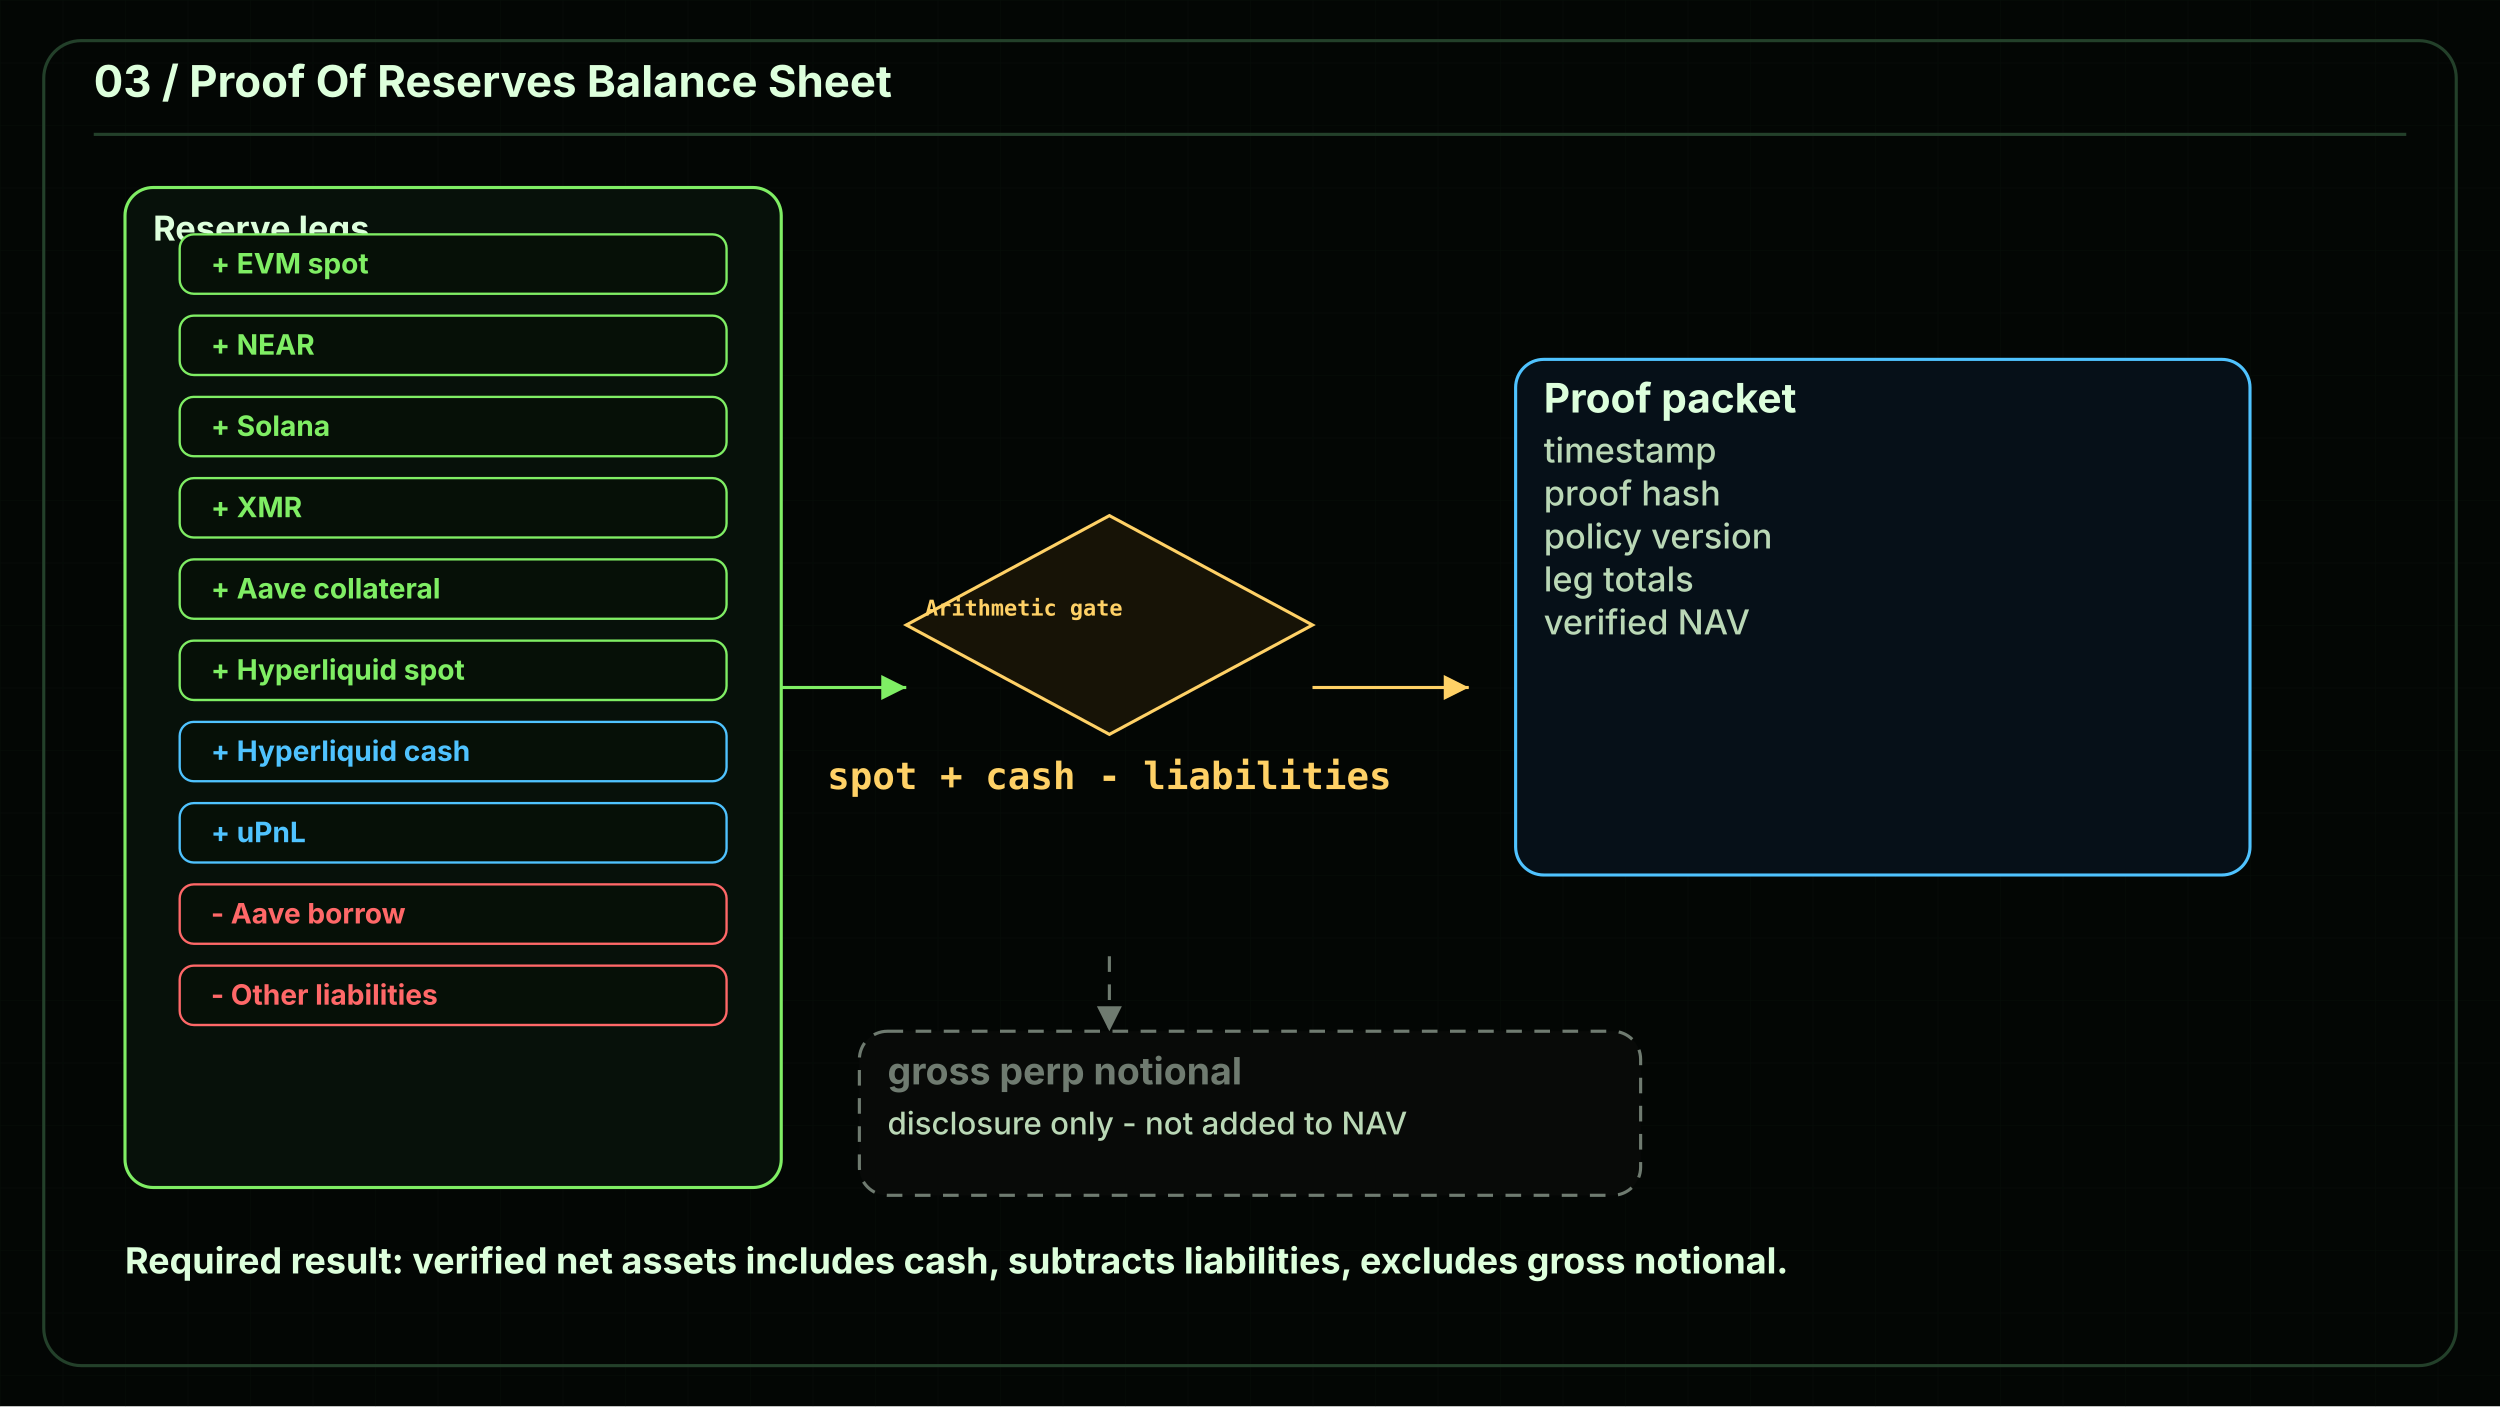
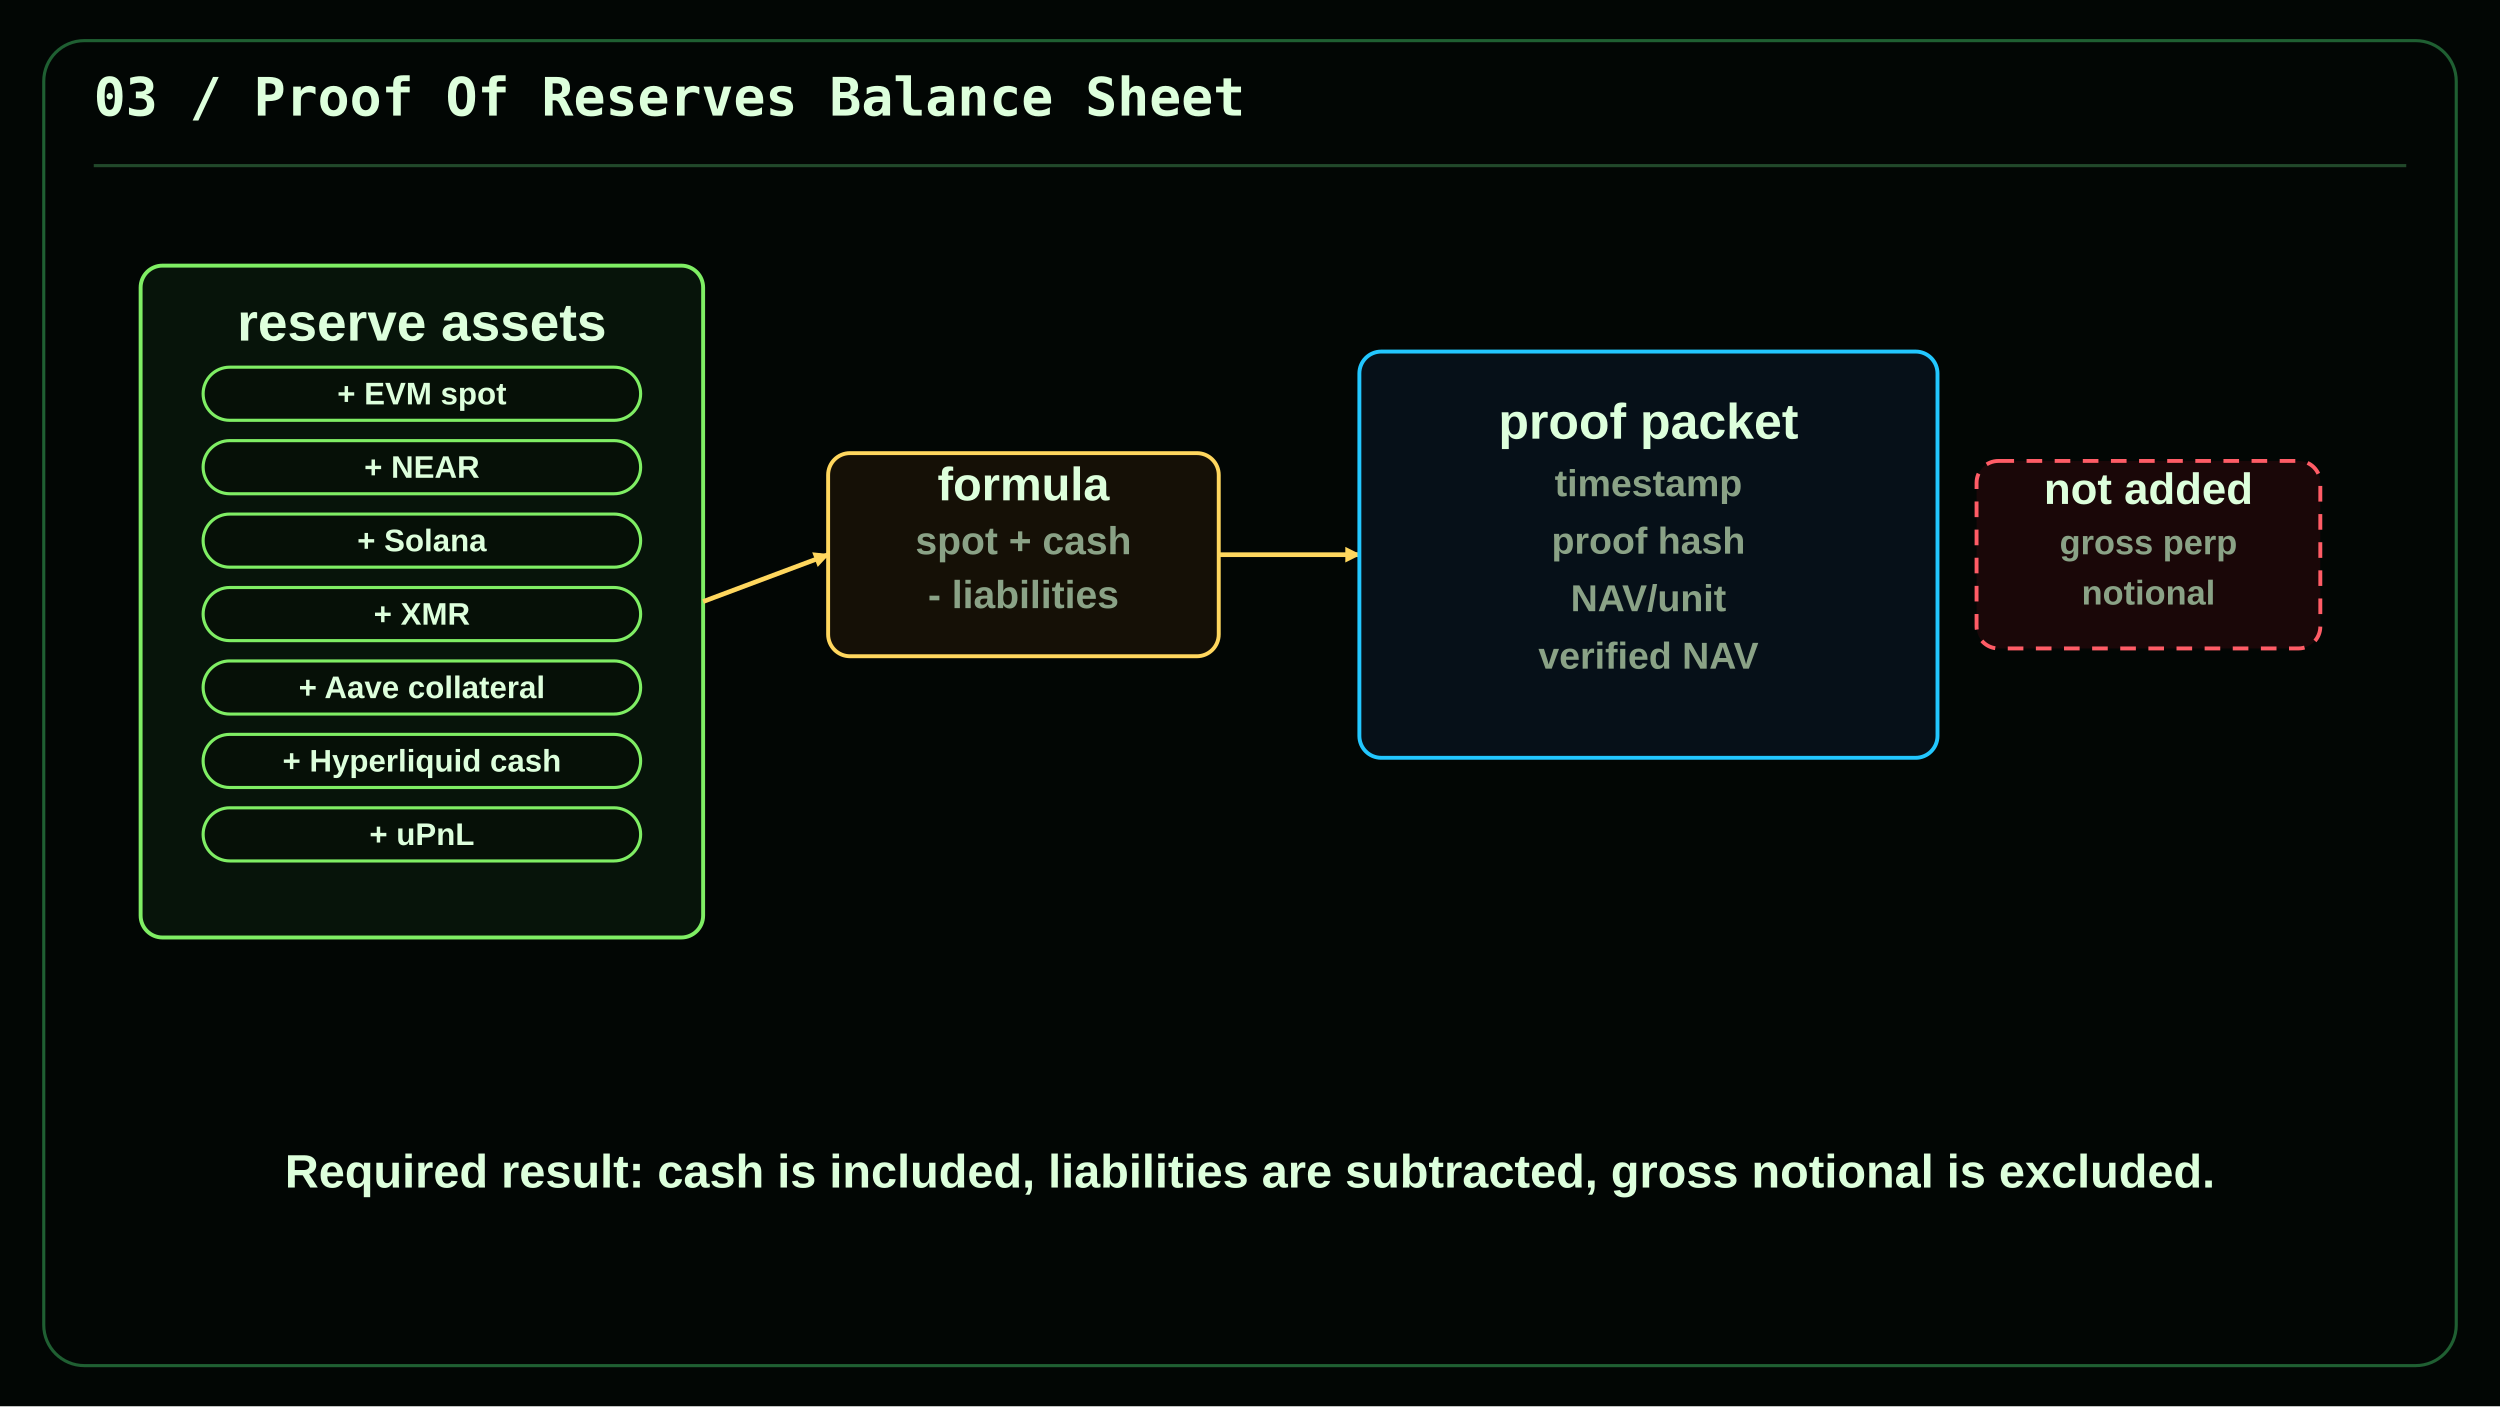
- <svg xmlns="http://www.w3.org/2000/svg" width="1600" height="900" viewBox="0 0 1600 900" role="img" aria-label="03 / Proof Of Reserves Balance Sheet">
+ <svg xmlns="http://www.w3.org/2000/svg" width="1600" height="900" viewBox="0 0 1600 900">
+   <rect width="1600" height="900" fill="#020604" />
  <defs>
-     <marker id="arrow-mint" markerWidth="12" markerHeight="12" refX="10" refY="6" orient="auto">
-       <path d="M2 2 L10 6 L2 10 Z" fill="#7fee64" />
+     <marker id="arrow-mint" viewBox="0 0 10 10" markerWidth="10" markerHeight="10" refX="9" refY="5" orient="auto" markerUnits="userSpaceOnUse">
+       <path d="M0 0 L10 5 L0 10 Z" fill="#7fee64" />
    </marker>
-     <marker id="arrow-cyan" markerWidth="12" markerHeight="12" refX="10" refY="6" orient="auto">
-       <path d="M2 2 L10 6 L2 10 Z" fill="#4fc3ff" />
+     <marker id="arrow-cyan" viewBox="0 0 10 10" markerWidth="10" markerHeight="10" refX="9" refY="5" orient="auto" markerUnits="userSpaceOnUse">
+       <path d="M0 0 L10 5 L0 10 Z" fill="#22c7ff" />
    </marker>
-     <marker id="arrow-amber" markerWidth="12" markerHeight="12" refX="10" refY="6" orient="auto">
-       <path d="M2 2 L10 6 L2 10 Z" fill="#ffd166" />
+     <marker id="arrow-amber" viewBox="0 0 10 10" markerWidth="10" markerHeight="10" refX="9" refY="5" orient="auto" markerUnits="userSpaceOnUse">
+       <path d="M0 0 L10 5 L0 10 Z" fill="#ffd75e" />
    </marker>
-     <marker id="arrow-red" markerWidth="12" markerHeight="12" refX="10" refY="6" orient="auto">
-       <path d="M2 2 L10 6 L2 10 Z" fill="#ff6868" />
+     <marker id="arrow-purple" viewBox="0 0 10 10" markerWidth="10" markerHeight="10" refX="9" refY="5" orient="auto" markerUnits="userSpaceOnUse">
+       <path d="M0 0 L10 5 L0 10 Z" fill="#b17aff" />
    </marker>
-     <marker id="arrow-gray" markerWidth="12" markerHeight="12" refX="10" refY="6" orient="auto">
-       <path d="M2 2 L10 6 L2 10 Z" fill="#6f7b70" />
-     </marker>
-     <filter id="glow">
-       <feGaussianBlur stdDeviation="3" result="b" />
-       <feMerge>
-         <feMergeNode in="b" />
-         <feMergeNode in="SourceGraphic" />
-       </feMerge>
-     </filter>
-     <pattern id="grid" width="40" height="40" patternUnits="userSpaceOnUse">
-       <path d="M40 0H0V40" fill="none" stroke="#0d1c11" stroke-width="1" opacity="0.45" />
-     </pattern>
  </defs>
-   <rect width="1600" height="900" fill="#030604" />
-   <rect width="1600" height="900" fill="url(#grid)" opacity="0.55" />
-   <rect x="28" y="26" width="1544" height="848" rx="24" fill="none" stroke="#23402a" stroke-width="2" />
-   <text x="60" y="62" fill="#ddffdc" font-family="Inter, Arial, sans-serif" font-size="28" font-weight="700" text-anchor="start" opacity="1">03 / Proof Of Reserves Balance Sheet</text>
-   <line x1="60" y1="86" x2="1540" y2="86" stroke="#23402a" stroke-width="2" opacity="1" />
-   <rect x="80" y="120" width="420" height="640" rx="18" fill="#07110a" stroke="#7fee64" stroke-width="2" opacity="1" />
-   <text x="98" y="154" fill="#ddffdc" font-family="Inter, Arial, sans-serif" font-size="22" font-weight="700" opacity="1">
-     <tspan x="98" dy="0">Reserve legs</tspan>
-   </text>
-   <rect x="115" y="150" width="350" height="38" rx="9" fill="#061007" stroke="#7fee64" stroke-width="1.5" />
-   <text x="135" y="175" fill="#7fee64" font-family="Inter, Arial, sans-serif" font-size="18" font-weight="700" text-anchor="start" opacity="1">+ EVM spot</text>
-   <rect x="115" y="202" width="350" height="38" rx="9" fill="#061007" stroke="#7fee64" stroke-width="1.5" />
-   <text x="135" y="227" fill="#7fee64" font-family="Inter, Arial, sans-serif" font-size="18" font-weight="700" text-anchor="start" opacity="1">+ NEAR</text>
-   <rect x="115" y="254" width="350" height="38" rx="9" fill="#061007" stroke="#7fee64" stroke-width="1.5" />
-   <text x="135" y="279" fill="#7fee64" font-family="Inter, Arial, sans-serif" font-size="18" font-weight="700" text-anchor="start" opacity="1">+ Solana</text>
-   <rect x="115" y="306" width="350" height="38" rx="9" fill="#061007" stroke="#7fee64" stroke-width="1.5" />
-   <text x="135" y="331" fill="#7fee64" font-family="Inter, Arial, sans-serif" font-size="18" font-weight="700" text-anchor="start" opacity="1">+ XMR</text>
-   <rect x="115" y="358" width="350" height="38" rx="9" fill="#061007" stroke="#7fee64" stroke-width="1.5" />
-   <text x="135" y="383" fill="#7fee64" font-family="Inter, Arial, sans-serif" font-size="18" font-weight="700" text-anchor="start" opacity="1">+ Aave collateral</text>
-   <rect x="115" y="410" width="350" height="38" rx="9" fill="#061007" stroke="#7fee64" stroke-width="1.5" />
-   <text x="135" y="435" fill="#7fee64" font-family="Inter, Arial, sans-serif" font-size="18" font-weight="700" text-anchor="start" opacity="1">+ Hyperliquid spot</text>
-   <rect x="115" y="462" width="350" height="38" rx="9" fill="#061007" stroke="#4fc3ff" stroke-width="1.5" />
-   <text x="135" y="487" fill="#4fc3ff" font-family="Inter, Arial, sans-serif" font-size="18" font-weight="700" text-anchor="start" opacity="1">+ Hyperliquid cash</text>
-   <rect x="115" y="514" width="350" height="38" rx="9" fill="#061007" stroke="#4fc3ff" stroke-width="1.5" />
-   <text x="135" y="539" fill="#4fc3ff" font-family="Inter, Arial, sans-serif" font-size="18" font-weight="700" text-anchor="start" opacity="1">+ uPnL</text>
-   <rect x="115" y="566" width="350" height="38" rx="9" fill="#061007" stroke="#ff6868" stroke-width="1.5" />
-   <text x="135" y="591" fill="#ff6868" font-family="Inter, Arial, sans-serif" font-size="18" font-weight="700" text-anchor="start" opacity="1">- Aave borrow</text>
-   <rect x="115" y="618" width="350" height="38" rx="9" fill="#061007" stroke="#ff6868" stroke-width="1.5" />
-   <text x="135" y="643" fill="#ff6868" font-family="Inter, Arial, sans-serif" font-size="18" font-weight="700" text-anchor="start" opacity="1">- Other liabilities</text>
-   <polygon points="710,330.0 840.0,400 710,470.0 580.0,400" fill="#171306" stroke="#ffd166" stroke-width="2" />
-   <text x="592.0" y="394" fill="#ffd166" font-family="IBM Plex Mono, ui-monospace, SFMono-Regular, Menlo, monospace" font-size="14" font-weight="700" opacity="1">
-     <tspan x="592.0" dy="0">Arithmetic gate</tspan>
-   </text>
-   <text x="710" y="505" fill="#ffd166" font-family="IBM Plex Mono, ui-monospace, SFMono-Regular, Menlo, monospace" font-size="24" font-weight="800" text-anchor="middle" opacity="1">spot + cash - liabilities</text>
-   <line x1="500" y1="440" x2="580" y2="440" stroke="#7fee64" stroke-width="2" marker-end="url(#arrow-mint)" opacity="1" />
-   <line x1="840" y1="440" x2="940" y2="440" stroke="#ffd166" stroke-width="2" marker-end="url(#arrow-amber)" opacity="1" />
-   <rect x="970" y="230" width="470" height="330" rx="18" fill="#061018" stroke="#4fc3ff" stroke-width="2" opacity="1" />
-   <text x="988" y="264" fill="#ddffdc" font-family="Inter, Arial, sans-serif" font-size="26" font-weight="700" opacity="1">
-     <tspan x="988" dy="0">Proof packet</tspan>
-   </text>
-   <text x="988" y="296" fill="#bad8b6" font-family="Inter, Arial, sans-serif" font-size="22" font-weight="500" opacity="1">
-     <tspan x="988" dy="0">timestamp</tspan>
-     <tspan x="988" dy="27.5">proof hash</tspan>
-     <tspan x="988" dy="27.5">policy version</tspan>
-     <tspan x="988" dy="27.5">leg totals</tspan>
-     <tspan x="988" dy="27.5">verified NAV</tspan>
-   </text>
-   <rect x="550" y="660" width="500" height="105" rx="18" fill="#080a08" stroke="#6f7b70" stroke-width="2" stroke-dasharray="10 8" opacity="1" />
-   <text x="568" y="694" fill="#6f7b70" font-family="Inter, Arial, sans-serif" font-size="24" font-weight="700" opacity="1">
-     <tspan x="568" dy="0">gross perp notional</tspan>
-   </text>
-   <text x="568" y="726" fill="#bad8b6" font-family="Inter, Arial, sans-serif" font-size="20" font-weight="500" opacity="1">
-     <tspan x="568" dy="0">disclosure only - not added to NAV</tspan>
-   </text>
-   <line x1="710" y1="612" x2="710" y2="660" stroke="#6f7b70" stroke-width="2" stroke-dasharray="10 8" marker-end="url(#arrow-gray)" opacity="1" />
-   <text x="80" y="815" fill="#ddffdc" font-family="Inter, Arial, sans-serif" font-size="23" font-weight="700" text-anchor="start" opacity="1">Required result: verified net assets includes cash, subtracts liabilities, excludes gross notional.</text>
+   <rect x="28" y="26" width="1544" height="848" rx="26" fill="#020604" stroke="#1f5f32" stroke-width="2" />
+   <text x="60" y="74" font-family="IBM Plex Mono, ui-monospace, monospace" font-size="34" font-weight="800" fill="#ddffdc">03 / Proof Of Reserves Balance Sheet</text>
+   <line x1="60" y1="106" x2="1540" y2="106" stroke="#21482a" stroke-width="2" />
+   <rect x="90" y="170" width="360" height="430" rx="14" fill="#07140a" stroke="#7fee64" stroke-width="2.5" />
+   <text x="270.0" y="218" text-anchor="middle" font-family="Inter Tight, Arial, sans-serif" font-size="34" font-weight="800" fill="#ddffdc">reserve assets</text>
+   <rect x="130" y="235" width="280" height="34" rx="17.0" fill="#061007" stroke="#7fee64" stroke-width="2" />
+   <text x="270.0" y="258.8" text-anchor="middle" font-family="Inter Tight, Arial, sans-serif" font-size="20" font-weight="700" fill="#ddffdc">+ EVM spot</text>
+   <rect x="130" y="282" width="280" height="34" rx="17.0" fill="#061007" stroke="#7fee64" stroke-width="2" />
+   <text x="270.0" y="305.8" text-anchor="middle" font-family="Inter Tight, Arial, sans-serif" font-size="20" font-weight="700" fill="#ddffdc">+ NEAR</text>
+   <rect x="130" y="329" width="280" height="34" rx="17.0" fill="#061007" stroke="#7fee64" stroke-width="2" />
+   <text x="270.0" y="352.8" text-anchor="middle" font-family="Inter Tight, Arial, sans-serif" font-size="20" font-weight="700" fill="#ddffdc">+ Solana</text>
+   <rect x="130" y="376" width="280" height="34" rx="17.0" fill="#061007" stroke="#7fee64" stroke-width="2" />
+   <text x="270.0" y="399.8" text-anchor="middle" font-family="Inter Tight, Arial, sans-serif" font-size="20" font-weight="700" fill="#ddffdc">+ XMR</text>
+   <rect x="130" y="423" width="280" height="34" rx="17.0" fill="#061007" stroke="#7fee64" stroke-width="2" />
+   <text x="270.0" y="446.8" text-anchor="middle" font-family="Inter Tight, Arial, sans-serif" font-size="20" font-weight="700" fill="#ddffdc">+ Aave collateral</text>
+   <rect x="130" y="470" width="280" height="34" rx="17.0" fill="#061007" stroke="#7fee64" stroke-width="2" />
+   <text x="270.0" y="493.8" text-anchor="middle" font-family="Inter Tight, Arial, sans-serif" font-size="20" font-weight="700" fill="#ddffdc">+ Hyperliquid cash</text>
+   <rect x="130" y="517" width="280" height="34" rx="17.0" fill="#061007" stroke="#7fee64" stroke-width="2" />
+   <text x="270.0" y="540.8" text-anchor="middle" font-family="Inter Tight, Arial, sans-serif" font-size="20" font-weight="700" fill="#ddffdc">+ uPnL</text>
+   <rect x="530" y="290" width="250" height="130" rx="14" fill="#151006" stroke="#ffd75e" stroke-width="2.5" />
+   <text x="655.0" y="320.2" text-anchor="middle" font-family="Inter Tight, Arial, sans-serif" font-size="30" font-weight="800" fill="#ddffdc">formula</text>
+   <text x="655.0" y="354.7" text-anchor="middle" font-family="Inter Tight, Arial, sans-serif" font-size="25" font-weight="650" fill="#8aa286">spot + cash</text>
+   <text x="655.0" y="389.2" text-anchor="middle" font-family="Inter Tight, Arial, sans-serif" font-size="25" font-weight="650" fill="#8aa286">- liabilities</text>
+   <line x1="450" y1="385" x2="530" y2="355" stroke="#ffd75e" stroke-width="3" marker-end="url(#arrow-amber)" />
+   <line x1="780" y1="355" x2="870" y2="355" stroke="#ffd75e" stroke-width="3" marker-end="url(#arrow-amber)" />
+   <rect x="870" y="225" width="370" height="260" rx="14" fill="#061018" stroke="#22c7ff" stroke-width="2.5" />
+   <text x="1055.0" y="280.76" text-anchor="middle" font-family="Inter Tight, Arial, sans-serif" font-size="32" font-weight="800" fill="#ddffdc">proof packet</text>
+   <text x="1055.0" y="317.56" text-anchor="middle" font-family="Inter Tight, Arial, sans-serif" font-size="24" font-weight="650" fill="#8aa286">timestamp</text>
+   <text x="1055.0" y="354.36" text-anchor="middle" font-family="Inter Tight, Arial, sans-serif" font-size="24" font-weight="650" fill="#8aa286">proof hash</text>
+   <text x="1055.0" y="391.16" text-anchor="middle" font-family="Inter Tight, Arial, sans-serif" font-size="24" font-weight="650" fill="#8aa286">NAV/unit</text>
+   <text x="1055.0" y="427.96" text-anchor="middle" font-family="Inter Tight, Arial, sans-serif" font-size="24" font-weight="650" fill="#8aa286">verified NAV</text>
+   <rect x="1265" y="295" width="220" height="120" rx="14" fill="#1a0708" stroke="#ff5c66" stroke-width="2.5" stroke-dasharray="10 8" />
+   <text x="1375.0" y="322.52" text-anchor="middle" font-family="Inter Tight, Arial, sans-serif" font-size="28" font-weight="800" fill="#ddffdc">not added</text>
+   <text x="1375.0" y="354.72" text-anchor="middle" font-family="Inter Tight, Arial, sans-serif" font-size="22" font-weight="650" fill="#8aa286">gross perp</text>
+   <text x="1375.0" y="386.92" text-anchor="middle" font-family="Inter Tight, Arial, sans-serif" font-size="22" font-weight="650" fill="#8aa286">notional</text>
+   <text x="800" y="760" text-anchor="middle" font-family="Inter Tight, Arial, sans-serif" font-size="30" font-weight="700" fill="#ddffdc">Required result: cash is included, liabilities are subtracted, gross notional is excluded.</text>
</svg>
